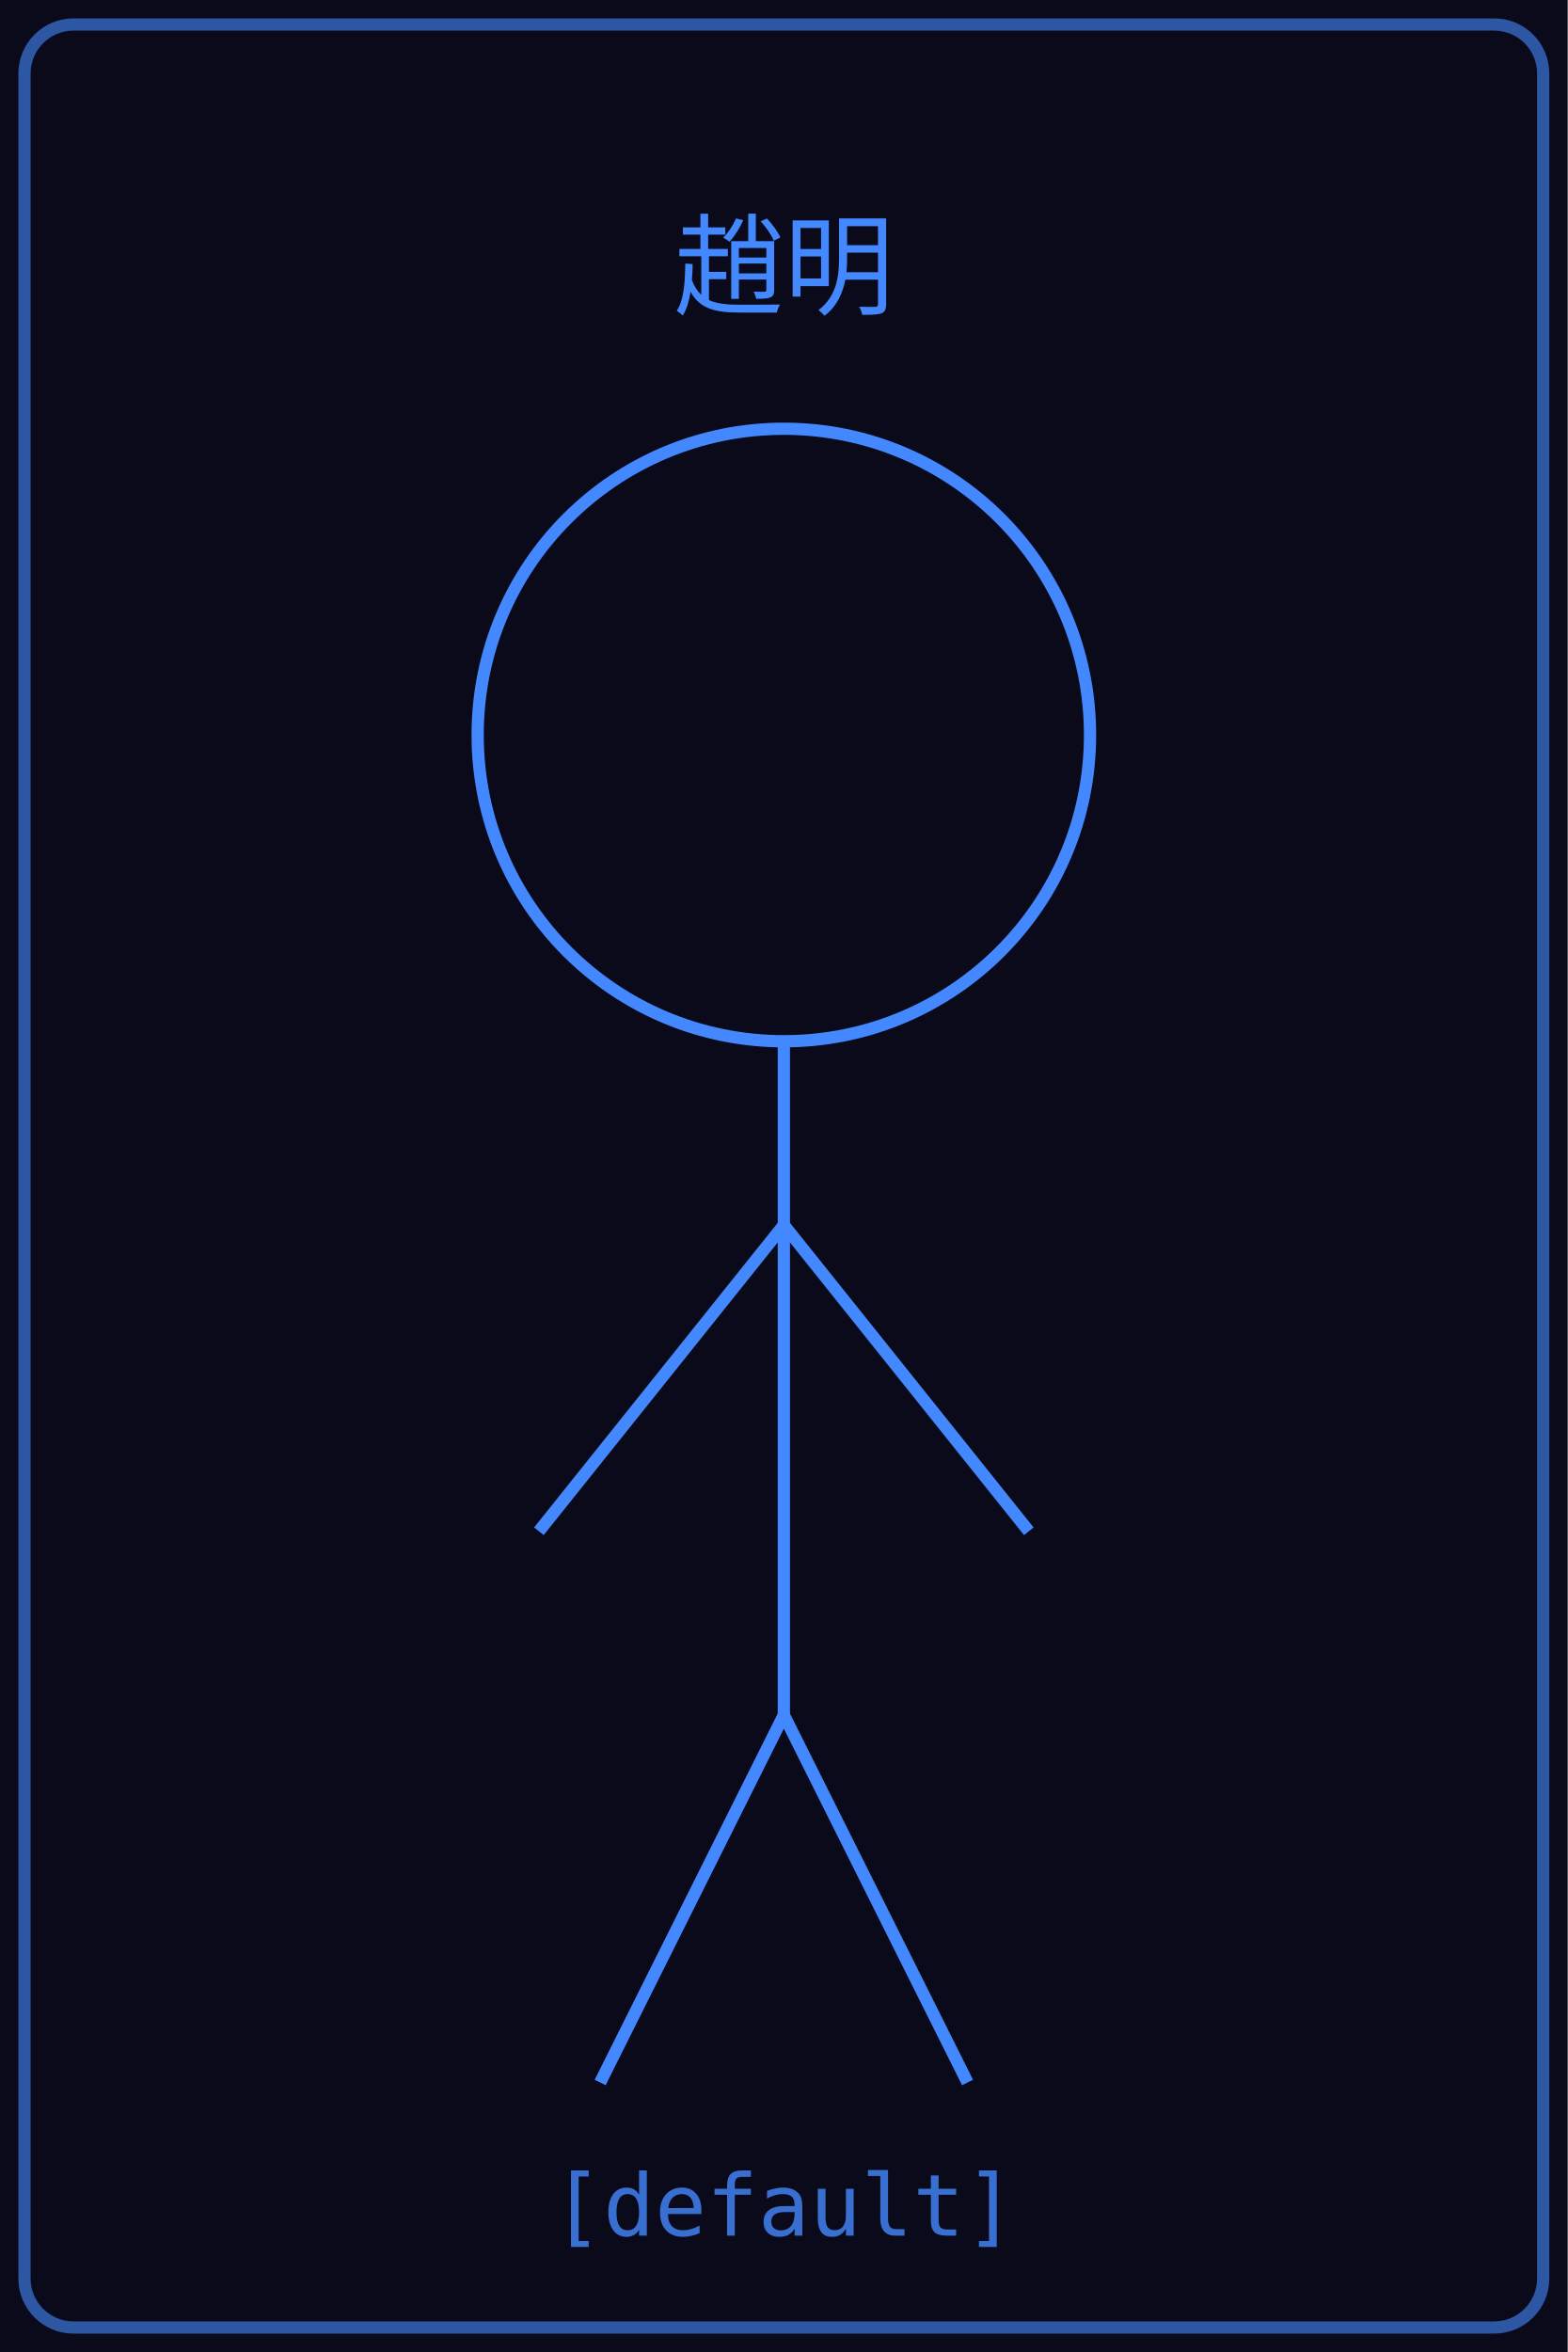
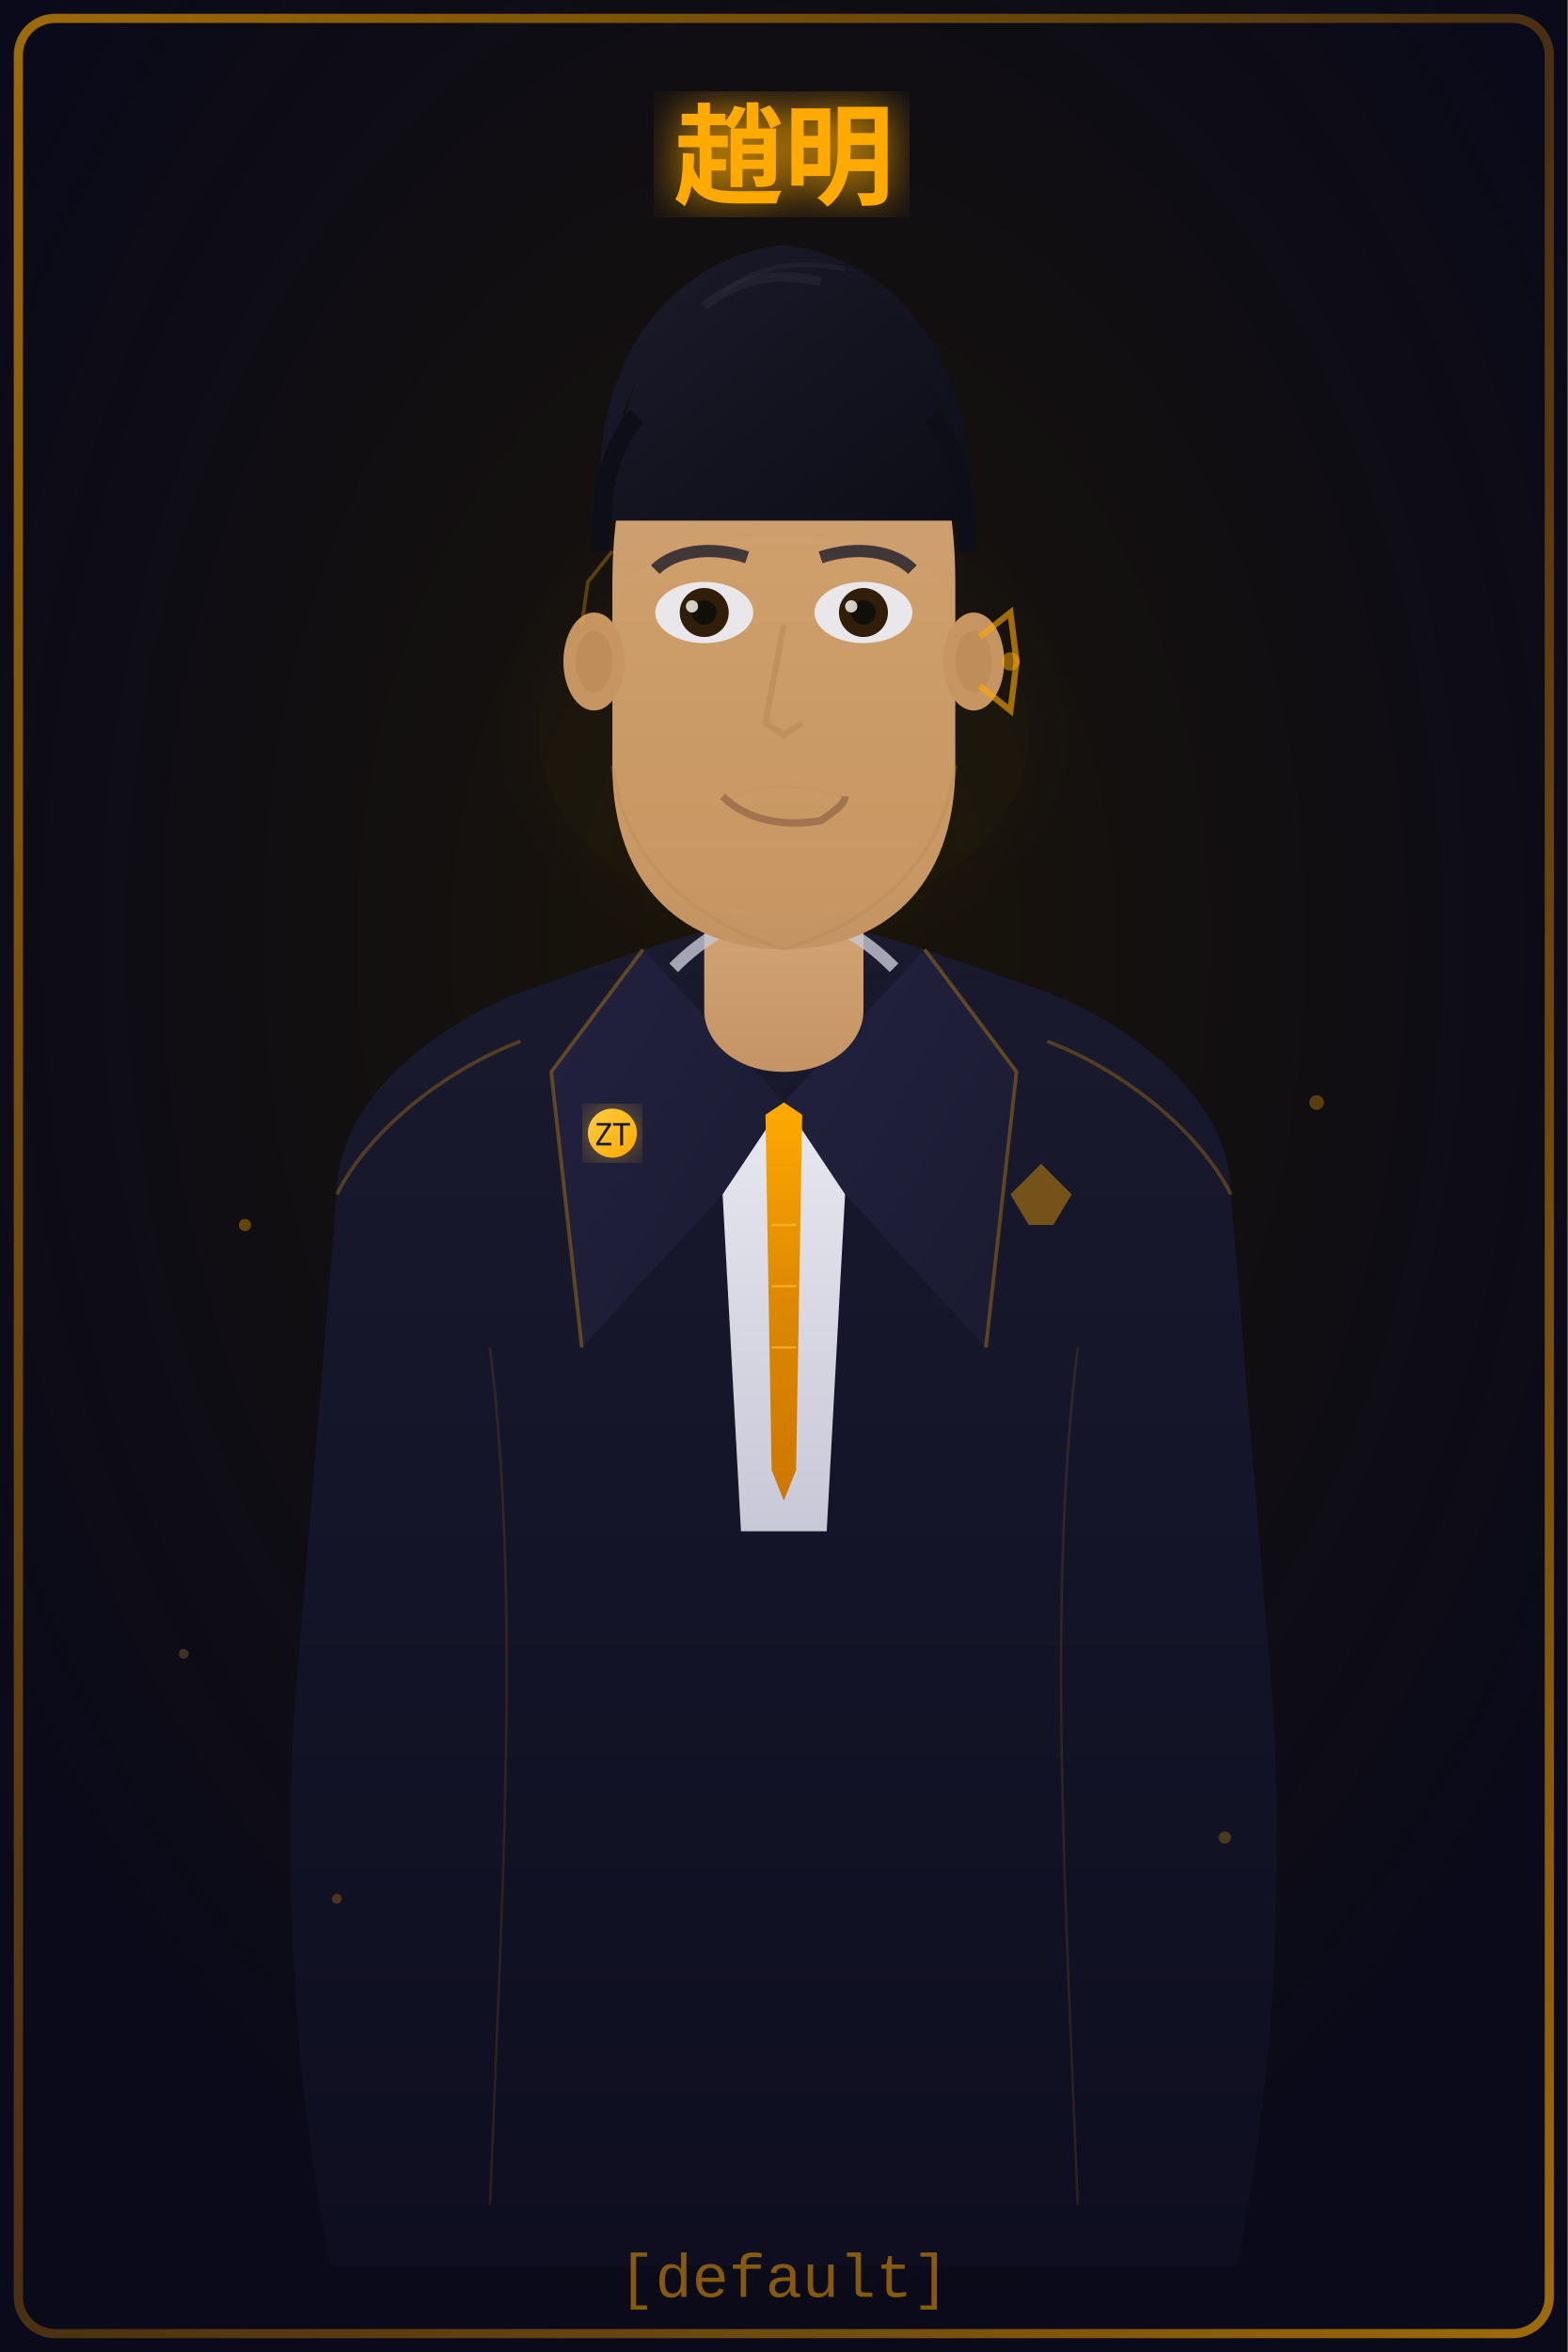
<svg xmlns="http://www.w3.org/2000/svg" width="256" height="384" viewBox="0 0 256 384">
-   <rect width="256" height="384" fill="#0a0a1a" />
-   <rect x="4" y="4" width="248" height="376" rx="8" fill="none" stroke="#4488ff" stroke-width="2" opacity="0.6" />
-   <circle cx="128" cy="120" r="50" fill="none" stroke="#4488ff" stroke-width="2" />
-   <line x1="128" y1="170" x2="128" y2="280" stroke="#4488ff" stroke-width="2" />
-   <line x1="128" y1="200" x2="88" y2="250" stroke="#4488ff" stroke-width="2" />
-   <line x1="128" y1="200" x2="168" y2="250" stroke="#4488ff" stroke-width="2" />
-   <line x1="128" y1="280" x2="98" y2="340" stroke="#4488ff" stroke-width="2" />
-   <line x1="128" y1="280" x2="158" y2="340" stroke="#4488ff" stroke-width="2" />
-   <text x="128" y="50" font-family="monospace" font-size="18" fill="#4488ff" text-anchor="middle">趙明</text>
-   <text x="128" y="365" font-family="monospace" font-size="14" fill="#4488ff" text-anchor="middle" opacity="0.8">[default]</text>
+   <defs>
+     <radialGradient id="zd-bg" cx="50%" cy="40%" r="60%">
+       <stop offset="0%" stop-color="#1a1408" />
+       <stop offset="100%" stop-color="#0a0a1a" />
+     </radialGradient>
+     <linearGradient id="zd-suit" x1="0" y1="0" x2="0" y2="1">
+       <stop offset="0%" stop-color="#1a1a2e" />
+       <stop offset="50%" stop-color="#141428" />
+       <stop offset="100%" stop-color="#0e0e20" />
+     </linearGradient>
+     <linearGradient id="zd-suit-lapel" x1="0" y1="0" x2="1" y2="1">
+       <stop offset="0%" stop-color="#222240" />
+       <stop offset="100%" stop-color="#1a1a30" />
+     </linearGradient>
+     <linearGradient id="zd-shirt" x1="0" y1="0" x2="0" y2="1">
+       <stop offset="0%" stop-color="#e8e8f0" />
+       <stop offset="100%" stop-color="#c8c8d8" />
+     </linearGradient>
+     <linearGradient id="zd-skin" x1="0" y1="0" x2="0" y2="1">
+       <stop offset="0%" stop-color="#d4a574" />
+       <stop offset="100%" stop-color="#c49464" />
+     </linearGradient>
+     <linearGradient id="zd-hair" x1="0" y1="0" x2="1" y2="1">
+       <stop offset="0%" stop-color="#1a1a2a" />
+       <stop offset="100%" stop-color="#0e0e18" />
+     </linearGradient>
+     <linearGradient id="zd-tie" x1="0" y1="0" x2="0" y2="1">
+       <stop offset="0%" stop-color="#ffaa00" />
+       <stop offset="50%" stop-color="#dd8800" />
+       <stop offset="100%" stop-color="#cc7700" />
+     </linearGradient>
+     <linearGradient id="zd-cyber-pin" x1="0" y1="0" x2="1" y2="1">
+       <stop offset="0%" stop-color="#ffcc44" />
+       <stop offset="100%" stop-color="#ffaa00" />
+     </linearGradient>
+     <filter id="zd-glow-gold">
+       <feGaussianBlur stdDeviation="4" result="blur" />
+       <feMerge>
+         <feMergeNode in="blur" />
+         <feMergeNode in="SourceGraphic" />
+       </feMerge>
+     </filter>
+     <filter id="zd-glow-soft">
+       <feGaussianBlur stdDeviation="6" result="blur" />
+       <feMerge>
+         <feMergeNode in="blur" />
+         <feMergeNode in="SourceGraphic" />
+       </feMerge>
+     </filter>
+     <linearGradient id="zd-border" x1="0" y1="0" x2="1" y2="1">
+       <stop offset="0%" stop-color="#ffaa00" stop-opacity="0.6" />
+       <stop offset="50%" stop-color="#dd8800" stop-opacity="0.3" />
+       <stop offset="100%" stop-color="#ffaa00" stop-opacity="0.6" />
+     </linearGradient>
+   </defs>
+   <rect width="256" height="384" fill="url(#zd-bg)" />
+   <rect x="3" y="3" width="250" height="378" rx="6" fill="none" stroke="url(#zd-border)" stroke-width="1.5" />
+   <text x="128" y="32" font-family="'Courier New', monospace" font-size="18" font-weight="bold" fill="#ffaa00" text-anchor="middle" filter="url(#zd-glow-gold)">趙明</text>
+   <path d="M55,195 C55,180 70,168 85,162 L105,155 C115,152 122,150 128,149 C134,150 141,152 151,155 L171,162 C186,168 201,180 201,195 L208,280 C210,320 206,350 202,370 L54,370 C50,350 46,320 48,280 Z" fill="url(#zd-suit)" />
+   <path d="M105,155 L90,175 L95,220 L118,195 L128,180 Z" fill="url(#zd-suit-lapel)" />
+   <path d="M105,155 L90,175 L95,220" fill="none" stroke="#ffaa00" stroke-width="0.6" opacity="0.3" />
+   <path d="M151,155 L166,175 L161,220 L138,195 L128,180 Z" fill="url(#zd-suit-lapel)" />
+   <path d="M151,155 L166,175 L161,220" fill="none" stroke="#ffaa00" stroke-width="0.6" opacity="0.3" />
+   <path d="M118,195 L128,180 L138,195 L135,250 L121,250 Z" fill="url(#zd-shirt)" />
+   <path d="M125,182 L128,180 L131,182 L130,240 L128,245 L126,240 Z" fill="url(#zd-tie)" />
+   <path d="M126,200 L130,200" fill="none" stroke="#ffcc44" stroke-width="0.4" opacity="0.5" />
+   <path d="M126,210 L130,210" fill="none" stroke="#ffcc44" stroke-width="0.4" opacity="0.5" />
+   <path d="M126,220 L130,220" fill="none" stroke="#ffcc44" stroke-width="0.4" opacity="0.5" />
+   <circle cx="100" cy="185" r="4" fill="url(#zd-cyber-pin)" filter="url(#zd-glow-gold)" />
+   <text x="100" y="187" font-family="monospace" font-size="5" fill="#1a1a2e" text-anchor="middle">ZT</text>
+   <path d="M115,148 L115,165 C115,170 120,175 128,175 C136,175 141,170 141,165 L141,148" fill="url(#zd-skin)" />
+   <path d="M110,158 C115,153 120,150 128,149 C136,150 141,153 146,158" fill="none" stroke="#c8c8d8" stroke-width="2" opacity="0.8" />
+   <path d="M100,95 C100,68 112,50 128,48 C144,50 156,68 156,95 L156,125 C156,145 144,155 128,155 C112,155 100,145 100,125 Z" fill="url(#zd-skin)" />
+   <path d="M98,92 C98,62 112,44 128,42 C144,44 158,62 158,92 L158,78 C158,58 146,42 128,40 C110,42 98,58 98,78 Z" fill="url(#zd-hair)" />
+   <path d="M100,85 C100,60 112,42 128,40 C144,42 156,60 156,85" fill="url(#zd-hair)" />
+   <path d="M98,90 C98,80 100,72 104,68" fill="none" stroke="#0e0e18" stroke-width="3" />
+   <path d="M158,90 C158,80 156,72 152,68" fill="none" stroke="#0e0e18" stroke-width="3" />
+   <path d="M115,50 C120,46 126,44 134,46" fill="none" stroke="#2a2a3a" stroke-width="1.5" opacity="0.5" />
+   <path d="M118,48 C122,44 130,42 138,44" fill="none" stroke="#333348" stroke-width="0.8" opacity="0.3" />
+   <ellipse cx="97" cy="108" rx="5" ry="8" fill="#c49464" />
+   <ellipse cx="97" cy="108" rx="3" ry="5" fill="#b48454" opacity="0.5" />
+   <ellipse cx="159" cy="108" rx="5" ry="8" fill="#c49464" />
+   <ellipse cx="159" cy="108" rx="3" ry="5" fill="#b48454" opacity="0.5" />
+   <path d="M160,104 L165,100 L166,108 L165,116 L160,112" fill="none" stroke="#ffaa00" stroke-width="1" opacity="0.6" />
+   <circle cx="165" cy="108" r="1.5" fill="#ffaa00" opacity="0.5" />
+   <path d="M107,93 C110,90 116,89 122,91" fill="none" stroke="#1a1a2a" stroke-width="2" opacity="0.8" />
+   <path d="M134,91 C140,89 146,90 149,93" fill="none" stroke="#1a1a2a" stroke-width="2" opacity="0.8" />
+   <ellipse cx="115" cy="100" rx="8" ry="5" fill="#e8e8f0" />
+   <ellipse cx="115" cy="100" rx="4" ry="4" fill="#2a1a08" />
+   <ellipse cx="115" cy="100" rx="2" ry="2" fill="#0a0a0a" />
+   <circle cx="113" cy="99" r="1" fill="#ffffff" opacity="0.8" />
+   <ellipse cx="141" cy="100" rx="8" ry="5" fill="#e8e8f0" />
+   <ellipse cx="141" cy="100" rx="4" ry="4" fill="#2a1a08" />
+   <ellipse cx="141" cy="100" rx="2" ry="2" fill="#0a0a0a" />
+   <circle cx="139" cy="99" r="1" fill="#ffffff" opacity="0.8" />
+   <path d="M128,102 L125,118 L128,120 L131,118" fill="none" stroke="#b48454" stroke-width="1" opacity="0.5" />
+   <path d="M118,130 C122,134 128,135 134,134 C137,132 138,131 138,130" fill="none" stroke="#a07050" stroke-width="1.2" />
+   <path d="M120,130 C124,128 132,128 136,130" fill="none" stroke="#c49464" stroke-width="0.5" opacity="0.4" />
+   <path d="M100,125 C102,140 112,150 128,155" fill="none" stroke="#b48454" stroke-width="0.6" opacity="0.3" />
+   <path d="M156,125 C154,140 144,150 128,155" fill="none" stroke="#b48454" stroke-width="0.6" opacity="0.3" />
+   <path d="M55,195 C60,185 72,175 85,170" fill="none" stroke="#ffaa00" stroke-width="0.6" opacity="0.25" />
+   <path d="M201,195 C196,185 184,175 171,170" fill="none" stroke="#ffaa00" stroke-width="0.6" opacity="0.25" />
+   <path d="M165,195 L170,190 L175,195 L172,200 L168,200 Z" fill="#ffaa00" opacity="0.4" />
+   <path d="M80,220 C85,260 82,310 80,360" fill="none" stroke="#ffaa00" stroke-width="0.4" opacity="0.12" />
+   <path d="M176,220 C171,260 174,310 176,360" fill="none" stroke="#ffaa00" stroke-width="0.4" opacity="0.12" />
+   <path d="M100,90 L96,95 L95,102" fill="none" stroke="#ffaa00" stroke-width="0.6" opacity="0.3" />
+   <ellipse cx="128" cy="120" rx="40" ry="30" fill="#ffaa00" opacity="0.03" filter="url(#zd-glow-soft)" />
+   <circle cx="40" cy="200" r="1" fill="#ffaa00" opacity="0.35" />
+   <circle cx="215" cy="180" r="1.2" fill="#ffaa00" opacity="0.3" />
+   <circle cx="55" cy="310" r="0.8" fill="#dd8800" opacity="0.3" />
+   <circle cx="200" cy="300" r="1" fill="#ffaa00" opacity="0.25" />
+   <circle cx="30" cy="270" r="0.8" fill="#ffcc44" opacity="0.2" />
+   <text x="128" y="375" font-family="'Courier New', monospace" font-size="10" fill="#ffaa00" text-anchor="middle" opacity="0.5">[default]</text>
</svg>
